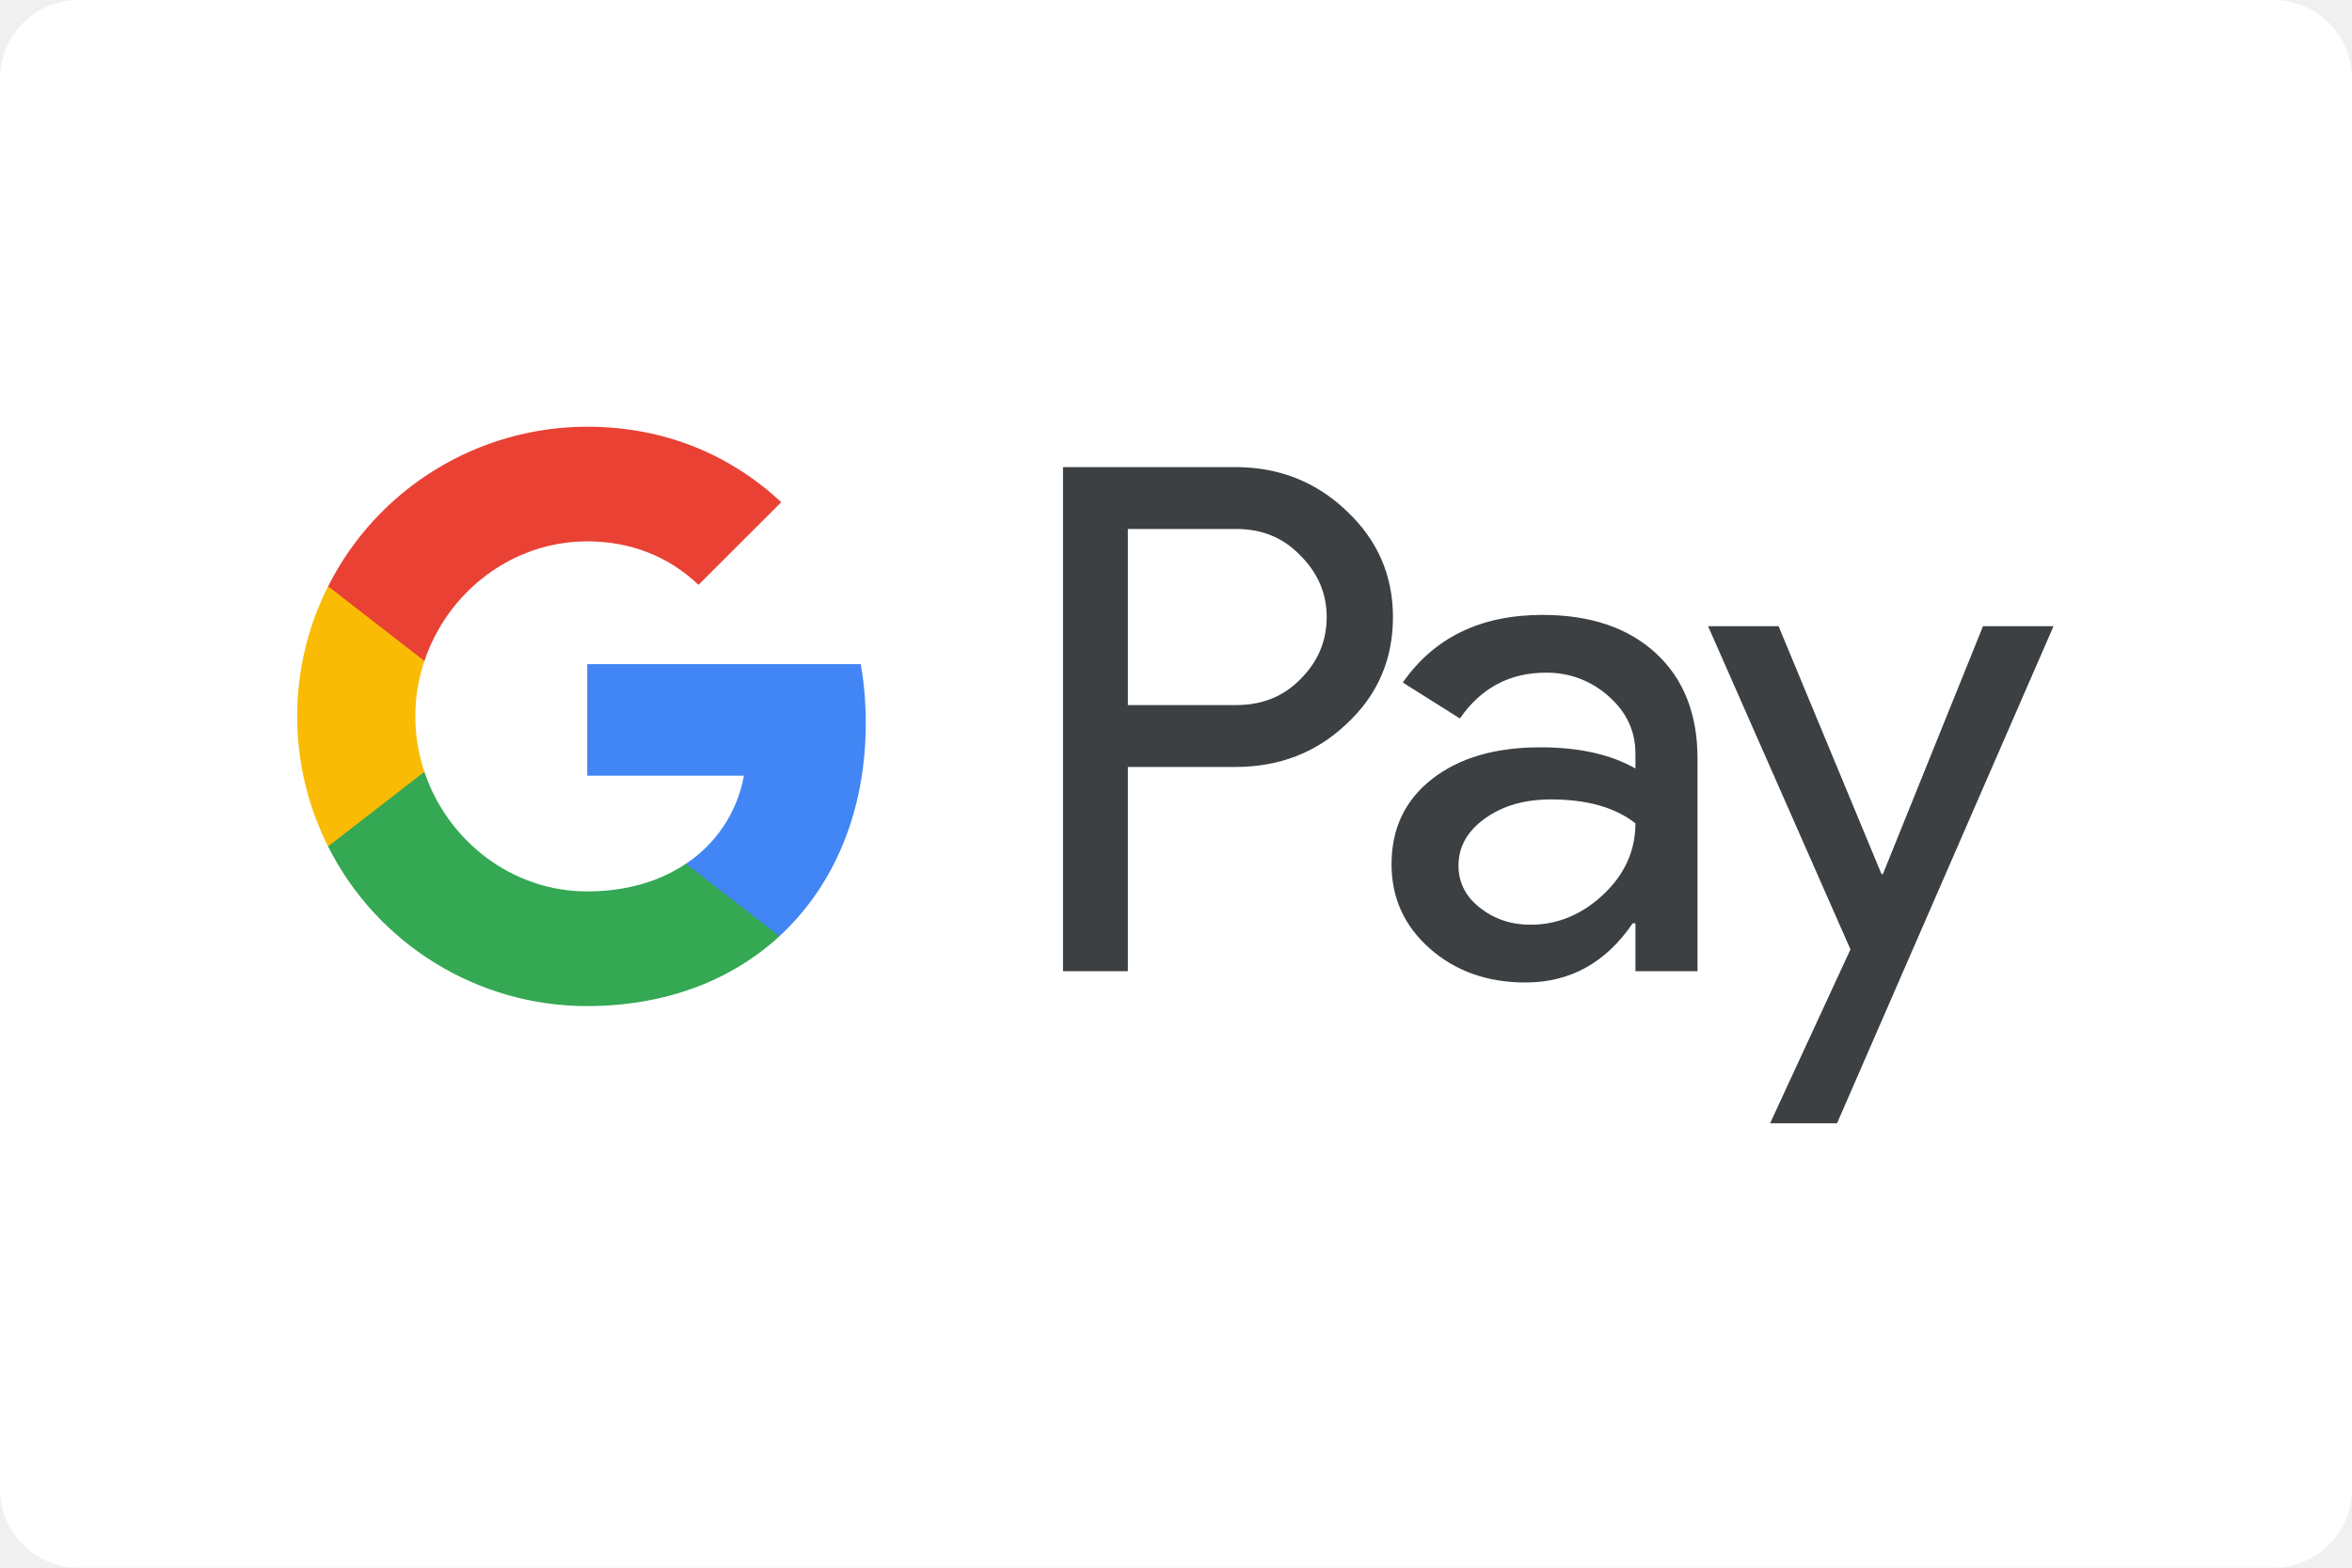
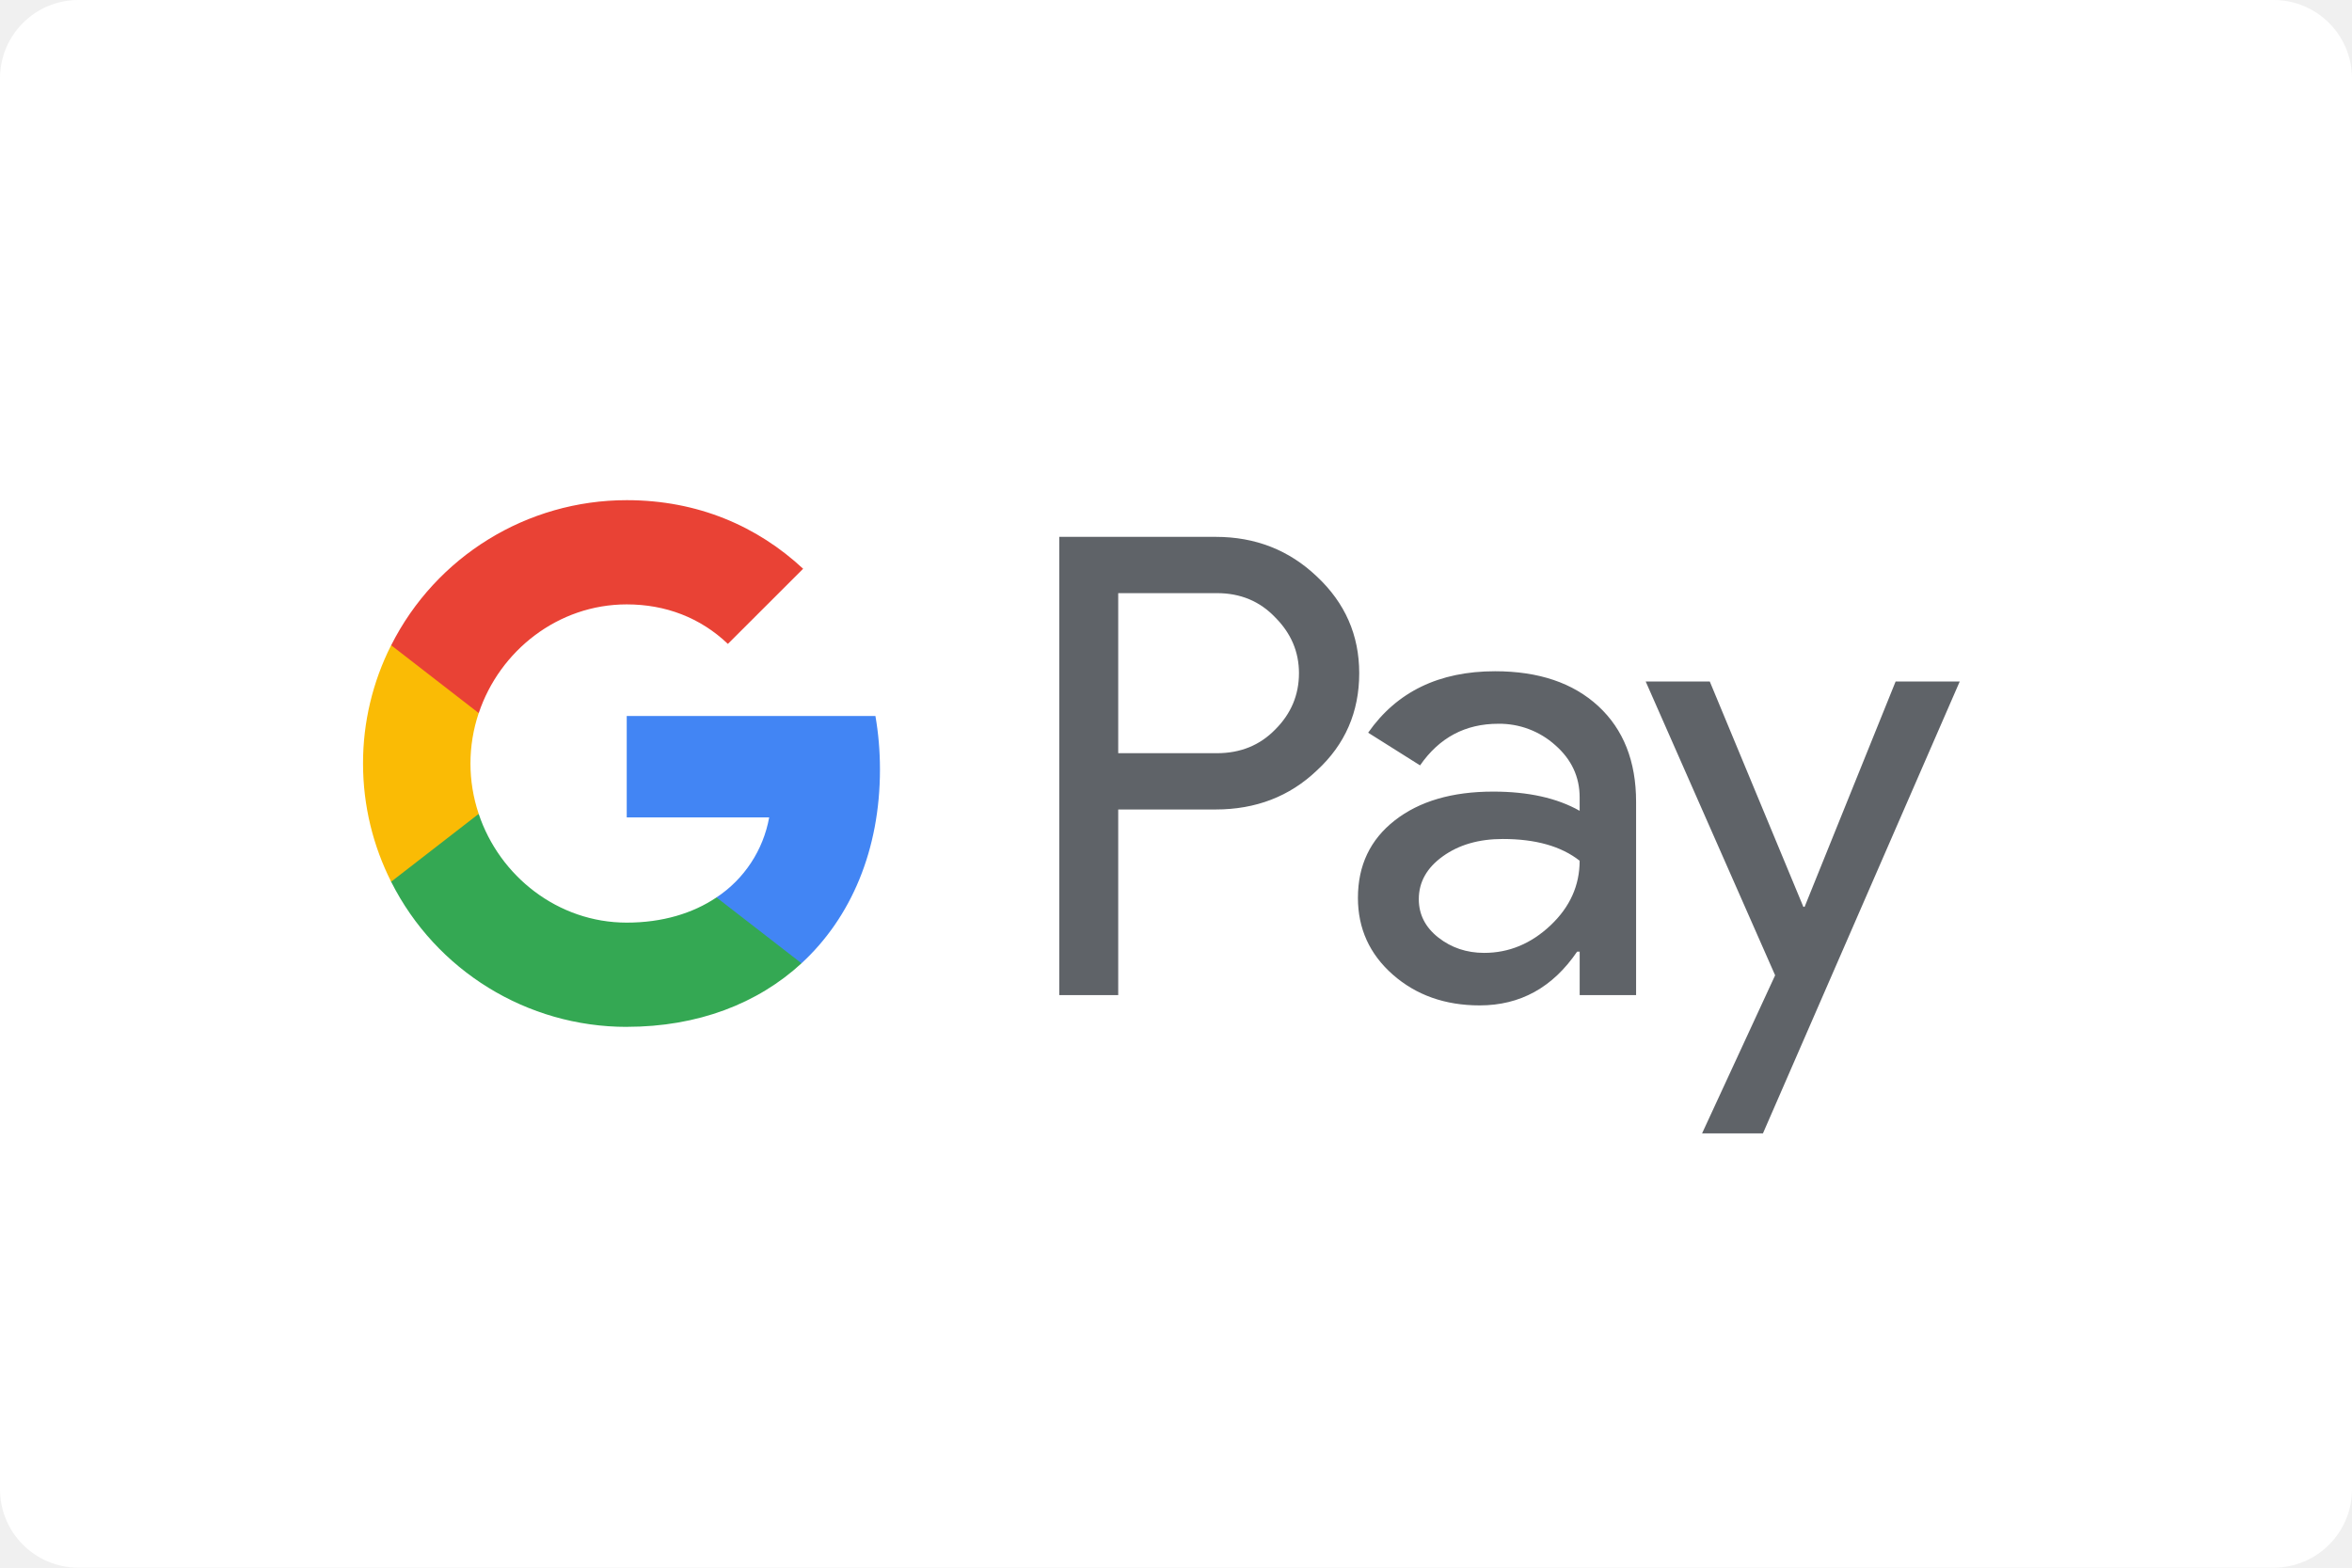
- <svg xmlns="http://www.w3.org/2000/svg" width="120" height="80" viewBox="0 0 120 80" fill="none">
-   <rect width="120" height="80" rx="4" fill="white" />
-   <path d="M57.544 26.997V35.98H63.083C64.403 35.98 65.495 35.535 66.357 34.649C67.243 33.764 67.688 32.708 67.688 31.487C67.688 30.29 67.243 29.248 66.357 28.359C65.495 27.45 64.403 26.995 63.083 26.995H57.544V26.997ZM57.544 39.141V49.56H54.235V23.836H63.013C65.242 23.836 67.133 24.577 68.693 26.062C70.277 27.547 71.069 29.355 71.069 31.487C71.069 33.667 70.277 35.489 68.693 36.948C67.16 38.411 65.263 39.139 63.011 39.139H57.544V39.141ZM74.413 44.172C74.413 45.035 74.778 45.752 75.511 46.328C76.242 46.9 77.1 47.189 78.081 47.189C79.473 47.189 80.712 46.674 81.803 45.646C82.897 44.615 83.44 43.405 83.44 42.016C82.408 41.202 80.969 40.795 79.124 40.795C77.781 40.795 76.659 41.121 75.762 41.768C74.862 42.415 74.413 43.213 74.413 44.172ZM78.695 31.379C81.141 31.379 83.07 32.033 84.487 33.337C85.9 34.644 86.608 36.435 86.608 38.71V49.56H83.442V47.118H83.299C81.931 49.129 80.109 50.137 77.83 50.137C75.889 50.137 74.264 49.56 72.957 48.412C71.65 47.261 70.997 45.825 70.997 44.1C70.997 42.278 71.685 40.831 73.065 39.753C74.444 38.675 76.283 38.136 78.587 38.136C80.549 38.136 82.171 38.494 83.44 39.214V38.457C83.44 37.308 82.984 36.332 82.074 35.531C81.196 34.741 80.053 34.311 78.873 34.327C77.025 34.327 75.564 35.104 74.484 36.664L71.571 34.829C73.177 32.53 75.553 31.379 78.695 31.379ZM104.771 31.956L93.727 57.322H90.311L94.411 48.447L87.147 31.956H90.744L95.995 44.604H96.066L101.174 31.954L104.771 31.956Z" fill="#3C4043" />
-   <path d="M44.172 36.895C44.172 35.854 44.084 34.849 43.917 33.89H29.96V39.583H37.955C37.624 41.422 36.556 43.044 34.998 44.076V47.772H39.77C42.564 45.198 44.172 41.392 44.172 36.895Z" fill="#4285F4" />
-   <path d="M29.96 51.34C33.956 51.34 37.317 50.031 39.77 47.774L34.998 44.076C33.672 44.969 31.962 45.49 29.96 45.49C26.102 45.49 22.823 42.89 21.653 39.387H16.738V43.196C19.253 48.191 24.368 51.343 29.96 51.342" fill="#34A853" />
-   <path d="M21.653 39.387C21.035 37.552 21.035 35.565 21.653 33.729V29.921H16.738C15.699 31.978 15.159 34.251 15.161 36.556C15.161 38.943 15.733 41.198 16.738 43.193L21.653 39.385V39.387Z" fill="#FABB05" />
-   <path d="M29.96 27.626C32.142 27.626 34.096 28.374 35.636 29.844V29.846L39.86 25.626C37.299 23.242 33.955 21.776 29.962 21.776C24.37 21.776 19.255 24.926 16.74 29.921L21.655 33.729C22.825 30.227 26.103 27.626 29.962 27.626" fill="#E94235" />
+ <svg xmlns="http://www.w3.org/2000/svg" width="120px" height="80px" viewBox="0 0 120 80" version="1.1">
+   <g id="export-badges" stroke="none" stroke-width="1" fill="none" fill-rule="evenodd">
+     <g id="production-final" transform="translate(-36, -6018)">
+       <g id="card_google_pay" transform="translate(36, 6018)">
+         <rect id="Rectangle-11" fill="#FFFFFF" x="0" y="0" width="120" height="80" rx="4" />
+         <g id="download" transform="translate(18, 25)">
+           <path d="M39.052,5.27 L39.052,13.436 L44.088,13.436 C45.288,13.436 46.28,13.032 47.064,12.226 C47.87,11.422 48.274,10.462 48.274,9.352 C48.274,8.264 47.87,7.316 47.064,6.508 C46.28,5.682 45.288,5.268 44.088,5.268 L39.052,5.268 L39.052,5.27 Z M39.052,16.31 L39.052,25.782 L36.044,25.782 L36.044,2.396 L44.024,2.396 C46.05,2.396 47.77,3.07 49.188,4.42 C50.628,5.77 51.348,7.414 51.348,9.352 C51.348,11.334 50.628,12.99 49.188,14.316 C47.794,15.646 46.07,16.308 44.022,16.308 L39.052,16.308 L39.052,16.31 Z M54.388,20.884 C54.388,21.668 54.72,22.32 55.386,22.844 C56.05,23.364 56.83,23.626 57.722,23.626 C58.988,23.626 60.114,23.158 61.106,22.224 C62.1,21.286 62.594,20.186 62.594,18.924 C61.656,18.184 60.348,17.814 58.67,17.814 C57.45,17.814 56.43,18.11 55.614,18.698 C54.796,19.286 54.388,20.012 54.388,20.884 Z M58.28,9.254 C60.504,9.254 62.258,9.848 63.546,11.034 C64.83,12.222 65.474,13.85 65.474,15.918 L65.474,25.782 L62.596,25.782 L62.596,23.562 L62.466,23.562 C61.222,25.39 59.566,26.306 57.494,26.306 C55.73,26.306 54.252,25.782 53.064,24.738 C51.876,23.692 51.282,22.386 51.282,20.818 C51.282,19.162 51.908,17.846 53.162,16.866 C54.416,15.886 56.088,15.396 58.182,15.396 C59.966,15.396 61.44,15.722 62.594,16.376 L62.594,15.688 C62.594,14.644 62.18,13.756 61.352,13.028 C60.554,12.31 59.515,11.919 58.442,11.934 C56.762,11.934 55.434,12.64 54.452,14.058 L51.804,12.39 C53.264,10.3 55.424,9.254 58.28,9.254 Z M81.986,9.778 L71.946,32.838 L68.84,32.838 L72.568,24.77 L65.964,9.778 L69.234,9.778 L74.008,21.276 L74.072,21.276 L78.716,9.776 L81.986,9.778 Z" id="Shape" fill="#5F6368" fill-rule="nonzero" />
+           <path d="M26.896,14.268 C26.896,13.322 26.816,12.408 26.664,11.536 L13.976,11.536 L13.976,16.712 L21.244,16.712 C20.943,18.383 19.972,19.859 18.556,20.796 L18.556,24.156 L22.894,24.156 C25.434,21.816 26.896,18.356 26.896,14.268" id="Shape" fill="#4285F4" fill-rule="nonzero" />
+           <path d="M13.976,27.4 C17.608,27.4 20.664,26.21 22.894,24.158 L18.556,20.796 C17.35,21.608 15.796,22.082 13.976,22.082 C10.468,22.082 7.488,19.718 6.424,16.534 L1.956,16.534 L1.956,19.996 C4.242,24.537 8.892,27.402 13.976,27.402" id="Shape" fill="#34A853" fill-rule="nonzero" />
+           <path d="M6.424,16.534 C5.863,14.865 5.863,13.059 6.424,11.39 L6.424,7.928 L1.956,7.928 C1.011,9.798 0.52,11.865 0.522,13.96 C0.522,16.13 1.042,18.18 1.956,19.994 L6.424,16.532 L6.424,16.534 Z" id="Shape" fill="#FABB05" fill-rule="nonzero" />
+           <path d="M13.976,5.842 C15.96,5.842 17.736,6.522 19.136,7.858 L19.136,7.86 L22.976,4.024 C20.648,1.856 17.608,0.524 13.978,0.524 C8.894,0.523 4.244,3.388 1.958,7.928 L6.426,11.39 C7.49,8.206 10.47,5.842 13.978,5.842" id="Shape" fill="#E94235" fill-rule="nonzero" />
+           <polygon id="Shape" points="0 0 82.57 0 82.57 36 0 36" />
+         </g>
+       </g>
+     </g>
+   </g>
</svg>
